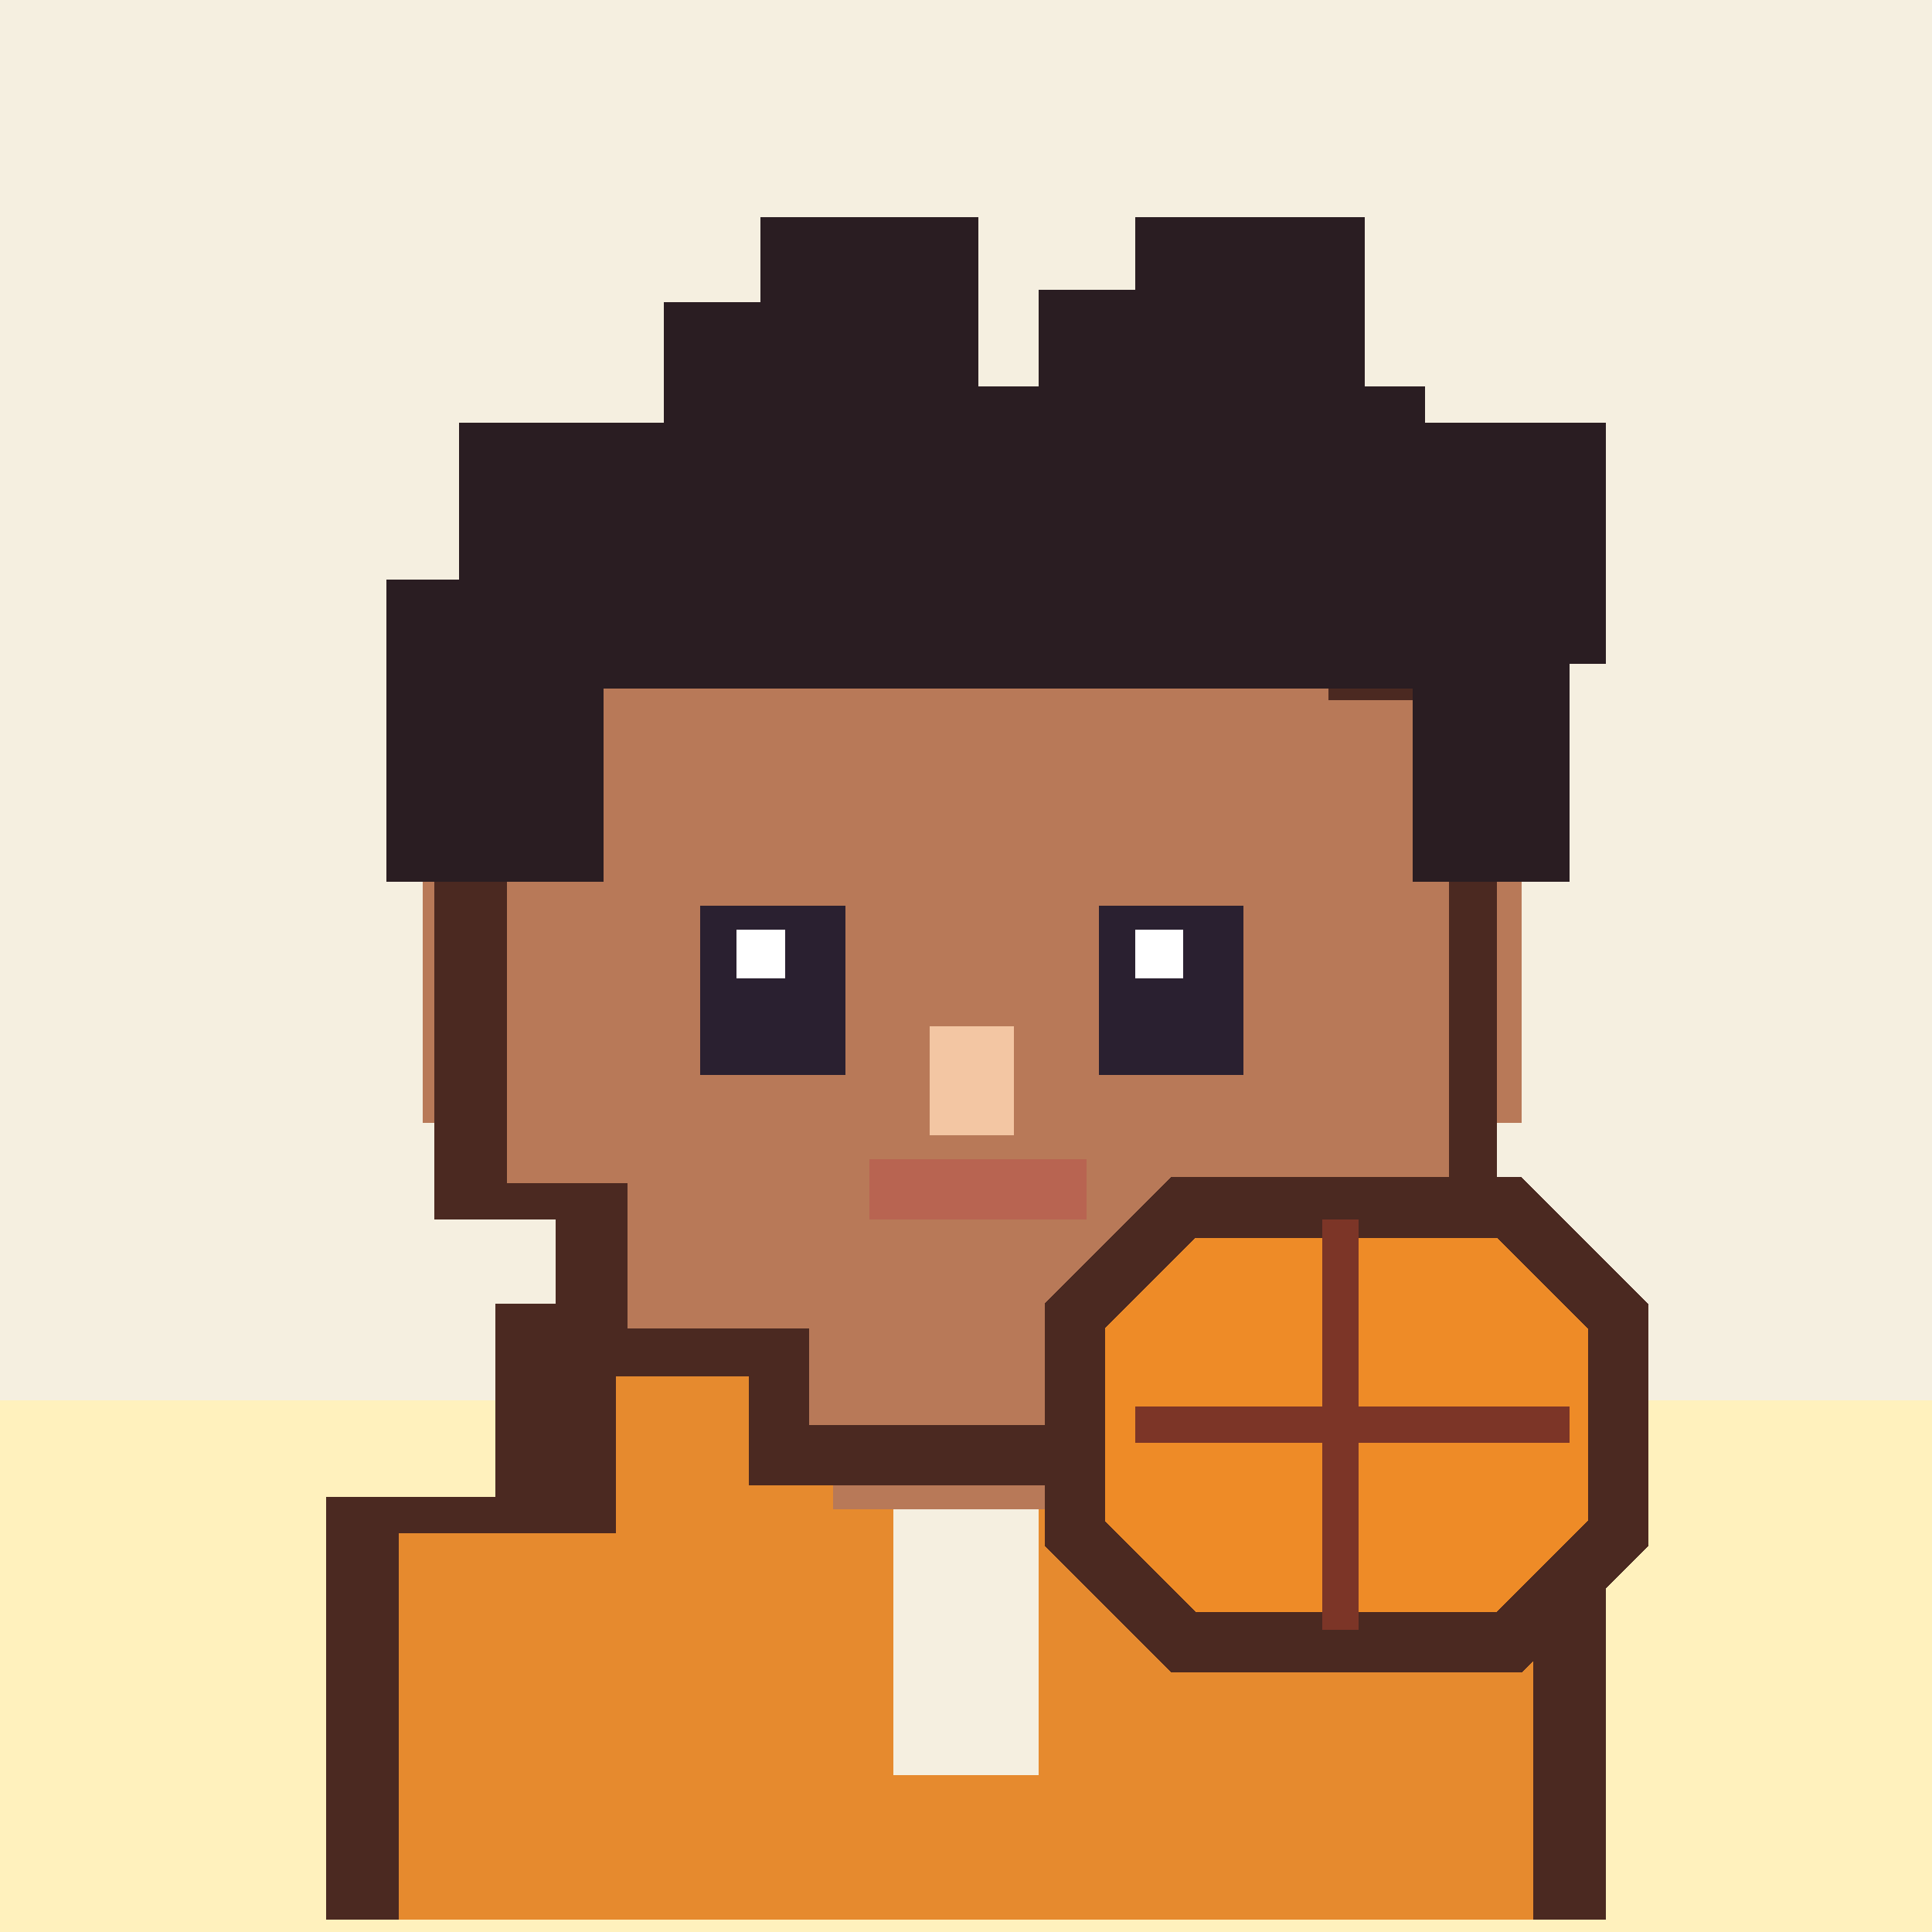
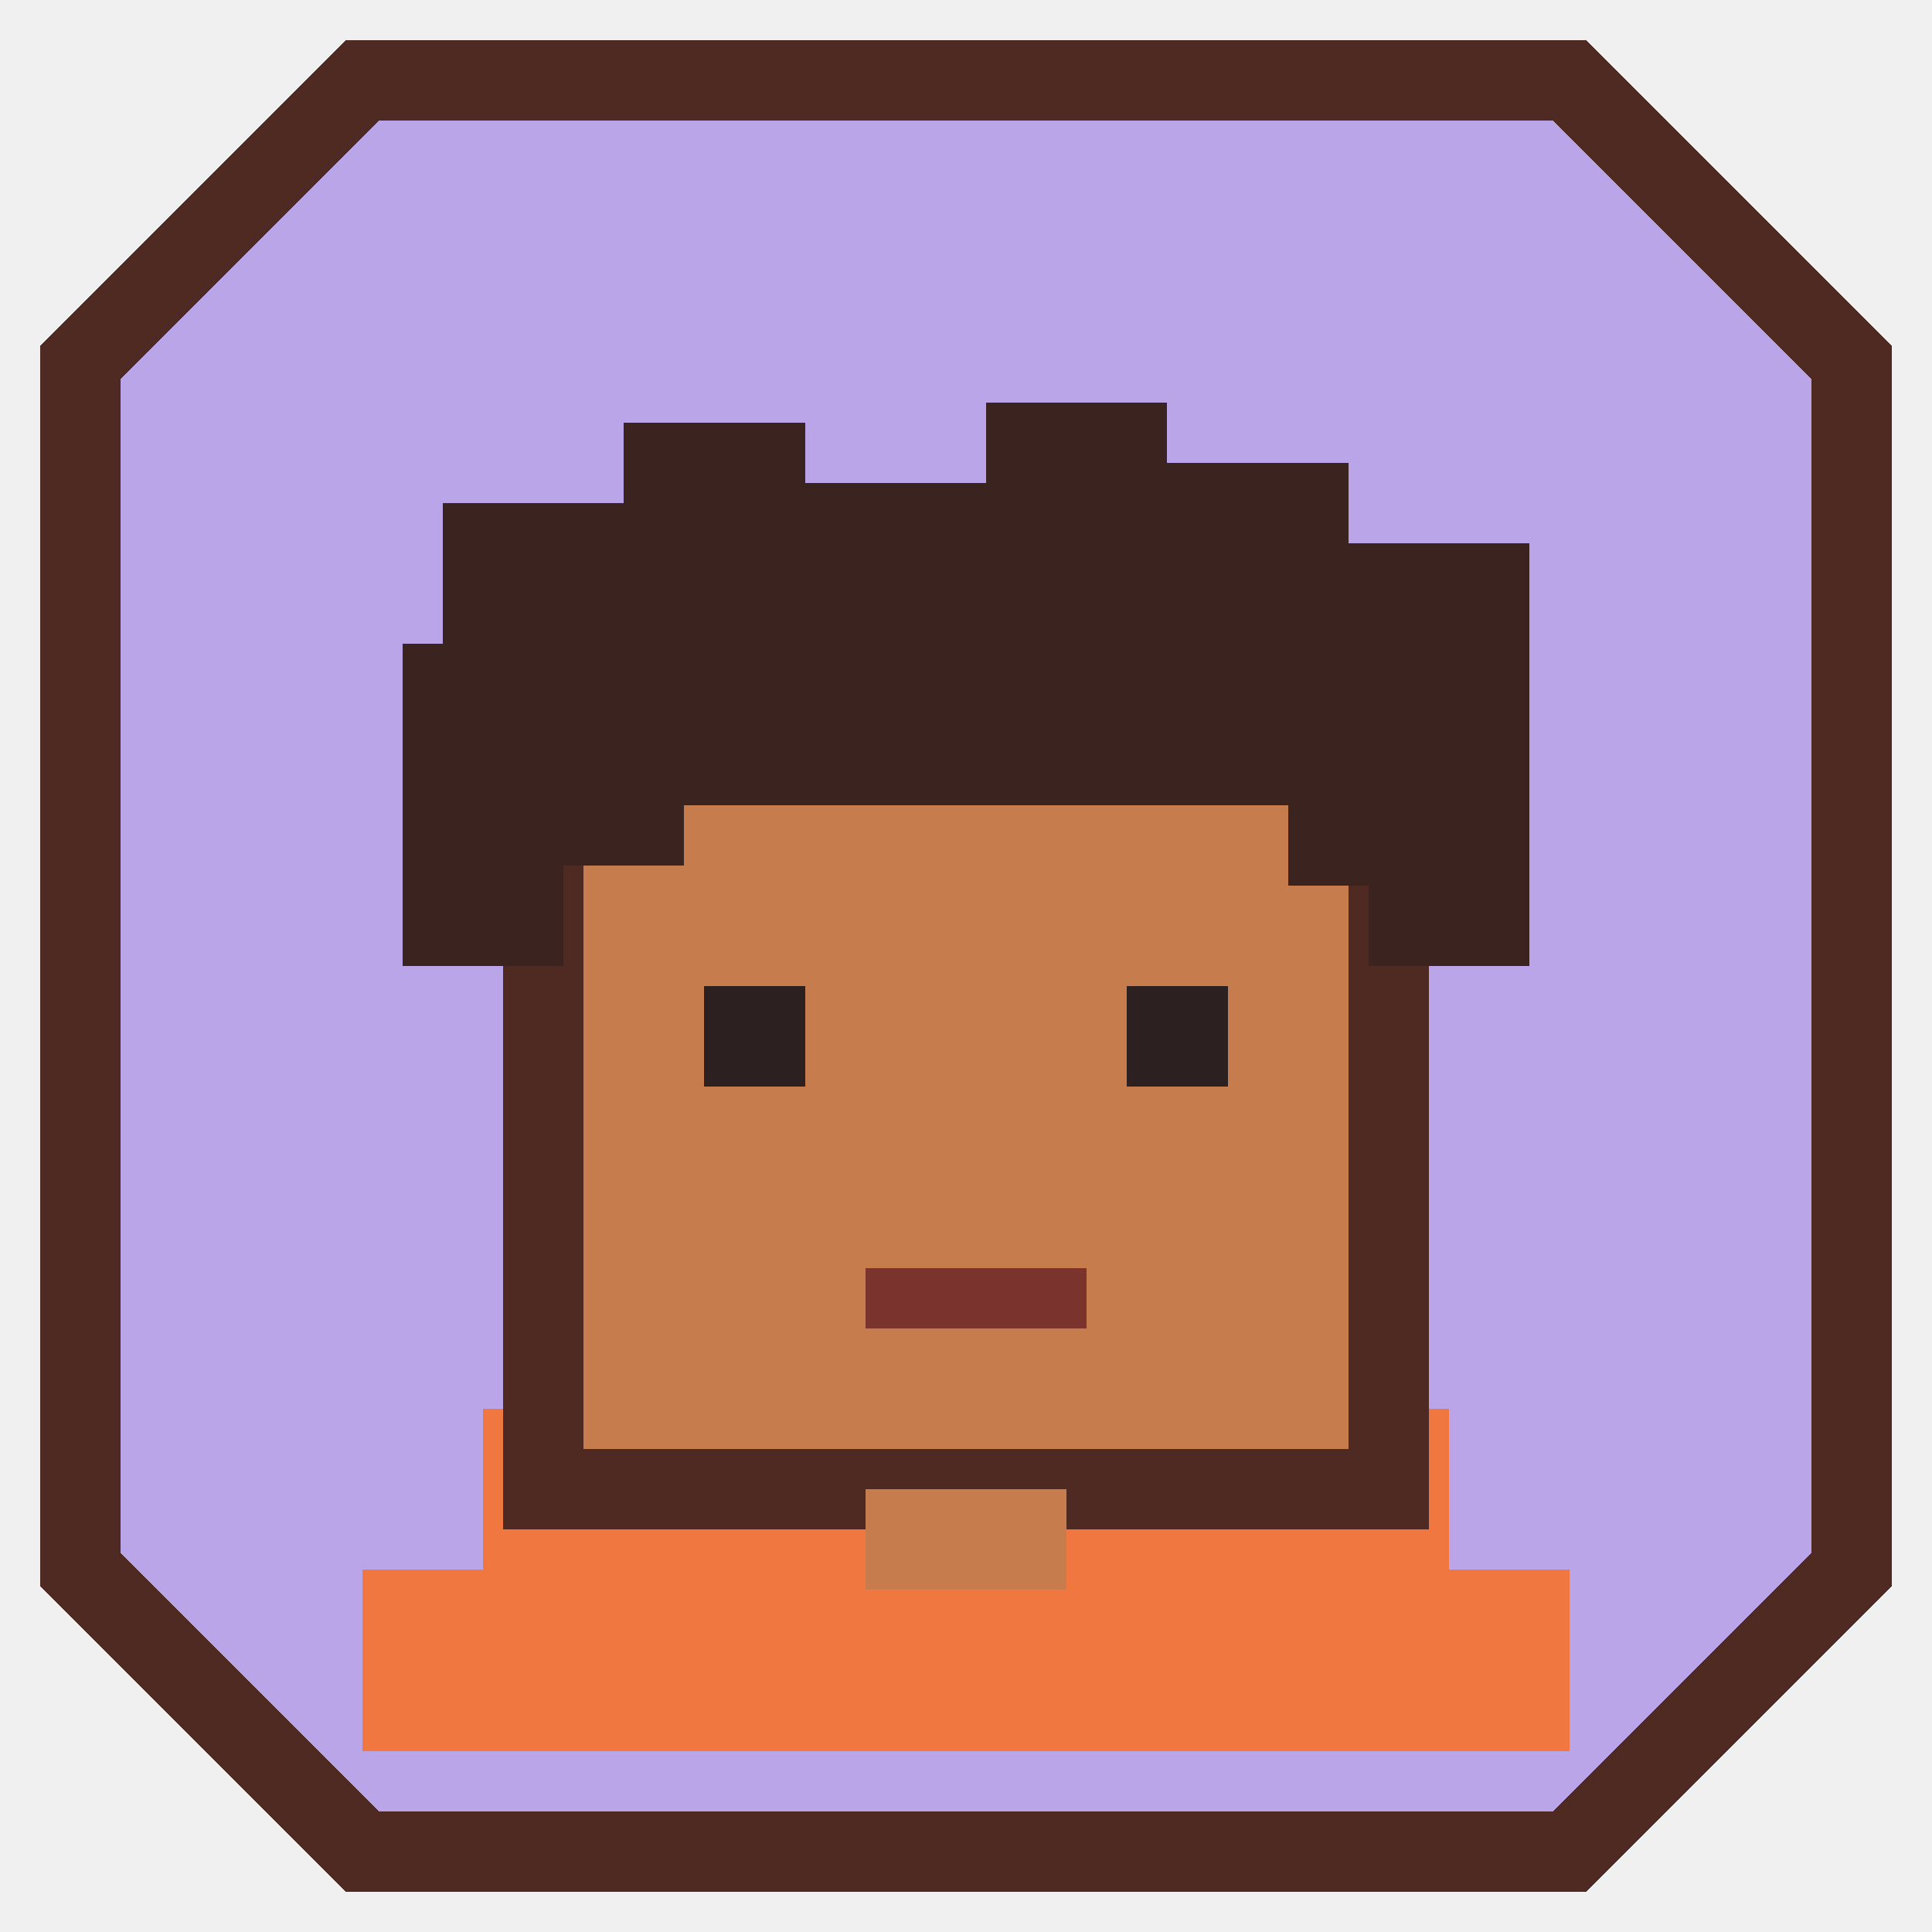
- <svg xmlns="http://www.w3.org/2000/svg" viewBox="0 0 160 160" shape-rendering="crispEdges">
-   <path fill="#f5efe0" d="M0 0h160v160H0z" />
-   <path fill="#fff1bd" d="M0 116h160v44H0z" />
-   <path fill="#4b2921" d="M27 159v-35h14v-16h78v16h14v35z" />
-   <path fill="#e68a2e" d="M33 159v-32h18v-14h58v14h18v32z" />
-   <path fill="#f5efe0" d="M74 113h12v34H74z" />
-   <path fill="#b87958" d="M69 103h22v22H69zM35 68h17v25H35zm73 0h18v25h-18z" />
-   <path fill="#4b2921" d="M46 43h68v11h10v47h-10v13H98v9H62v-9H46v-13H36V54h10z" />
-   <path fill="#b87958" d="M50 48h60v10h10v40h-12v12H93v8H67v-8H52V98H42V58h8z" />
-   <g fill="#2a1d22">
-     <path d="M43 73H32V48h11V36h12V25h18v7h13V24h18v8h14v10h12v31h-13V57H50v16z" />
-     <path d="M38 35h17v18H38zm25-17h18v20H63zm31 0h19v20H94zm21 17h18v20h-18z" />
-   </g>
-   <path fill="#2a2030" d="M58 75h12v14H58zm33 0h12v14H91z" />
-   <path fill="#fff" d="M61 77h4v4h-4zm33 0h4v4h-4z" />
-   <path fill="#b86451" d="M72 96h18v5H72z" />
-   <path fill="#f3c6a3" d="M77 85h7v9h-7z" />
-   <g transform="translate(116 118)">
-     <path fill="#ee8b27" stroke="#4b2921" stroke-width="5" d="M-18-18h27l9 9v18L9 18h-27l-9-9V-9z" />
-     <path fill="none" stroke="#7c3527" stroke-width="3" d="M-22 0h36M-5-17v34" />
-   </g>
+ <svg xmlns="http://www.w3.org/2000/svg" viewBox="0 0 96 96" shape-rendering="crispEdges">
+   <path fill="#B9A5E7" stroke="#4F2A22" stroke-width="4" d="M18 4h60l14 14v60L78 92H18L4 78V18z" />
+   <rect x="24" y="70" width="48" height="17" fill="#F0773F" />
+   <rect x="18" y="78" width="60" height="9" fill="#F0773F" />
+   <rect x="27" y="36" width="42" height="38" fill="#C77C4E" stroke="#4F2A22" stroke-width="4" />
+   <path fill="#3B241F" d="M24 28h48v8H76v12h-8V40H28v8h-8V32h4z" />
+   <rect x="31" y="24" width="34" height="8" fill="#3B241F" />
+   <rect x="22" y="25" width="9" height="9" fill="#3B241F" />
+   <rect x="31" y="21" width="9" height="9" fill="#3B241F" />
+   <rect x="40" y="24" width="9" height="9" fill="#3B241F" />
+   <rect x="49" y="20" width="9" height="9" fill="#3B241F" />
+   <rect x="58" y="23" width="9" height="9" fill="#3B241F" />
+   <rect x="67" y="27" width="9" height="9" fill="#3B241F" />
+   <rect x="25" y="34" width="9" height="9" fill="#3B241F" />
+   <rect x="64" y="35" width="9" height="9" fill="#3B241F" />
+   <rect x="35" y="49" width="5" height="5" fill="#2D2020" />
+   <rect x="56" y="49" width="5" height="5" fill="#2D2020" />
+   <rect x="43" y="63" width="11" height="3" fill="#7A332D" />
+   <rect x="43" y="74" width="10" height="5" fill="#C77C4E" />
</svg>
